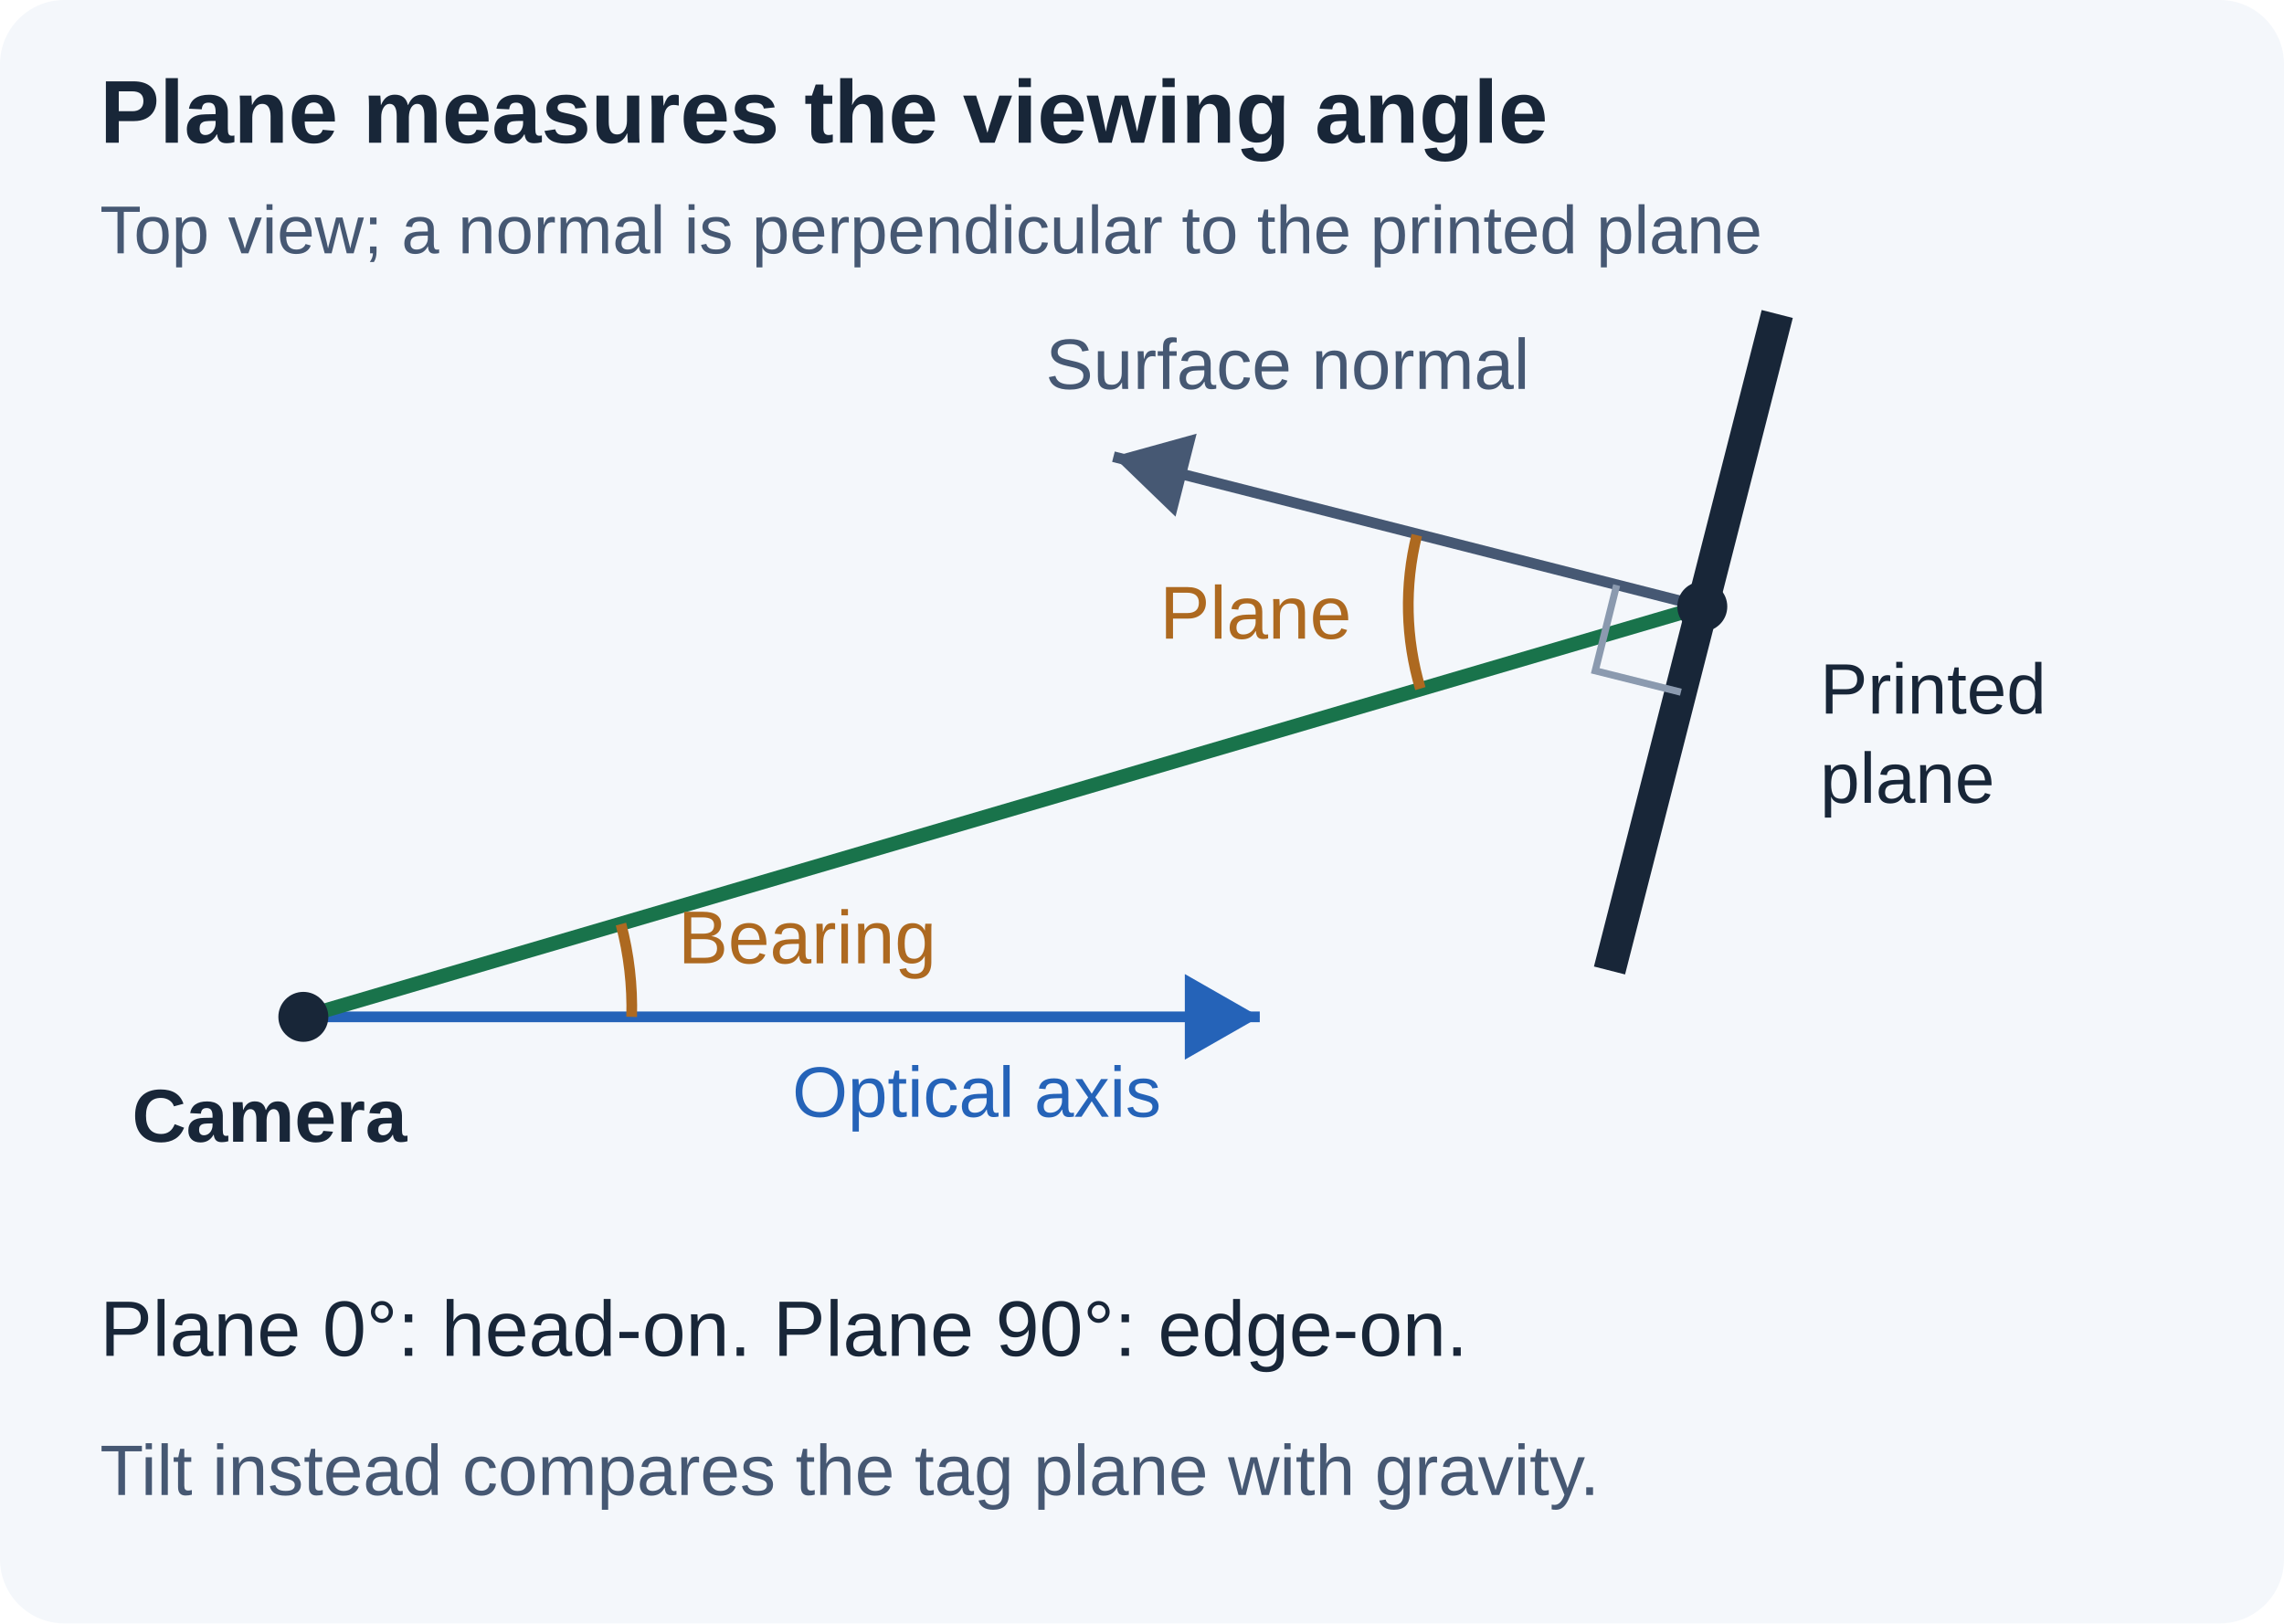
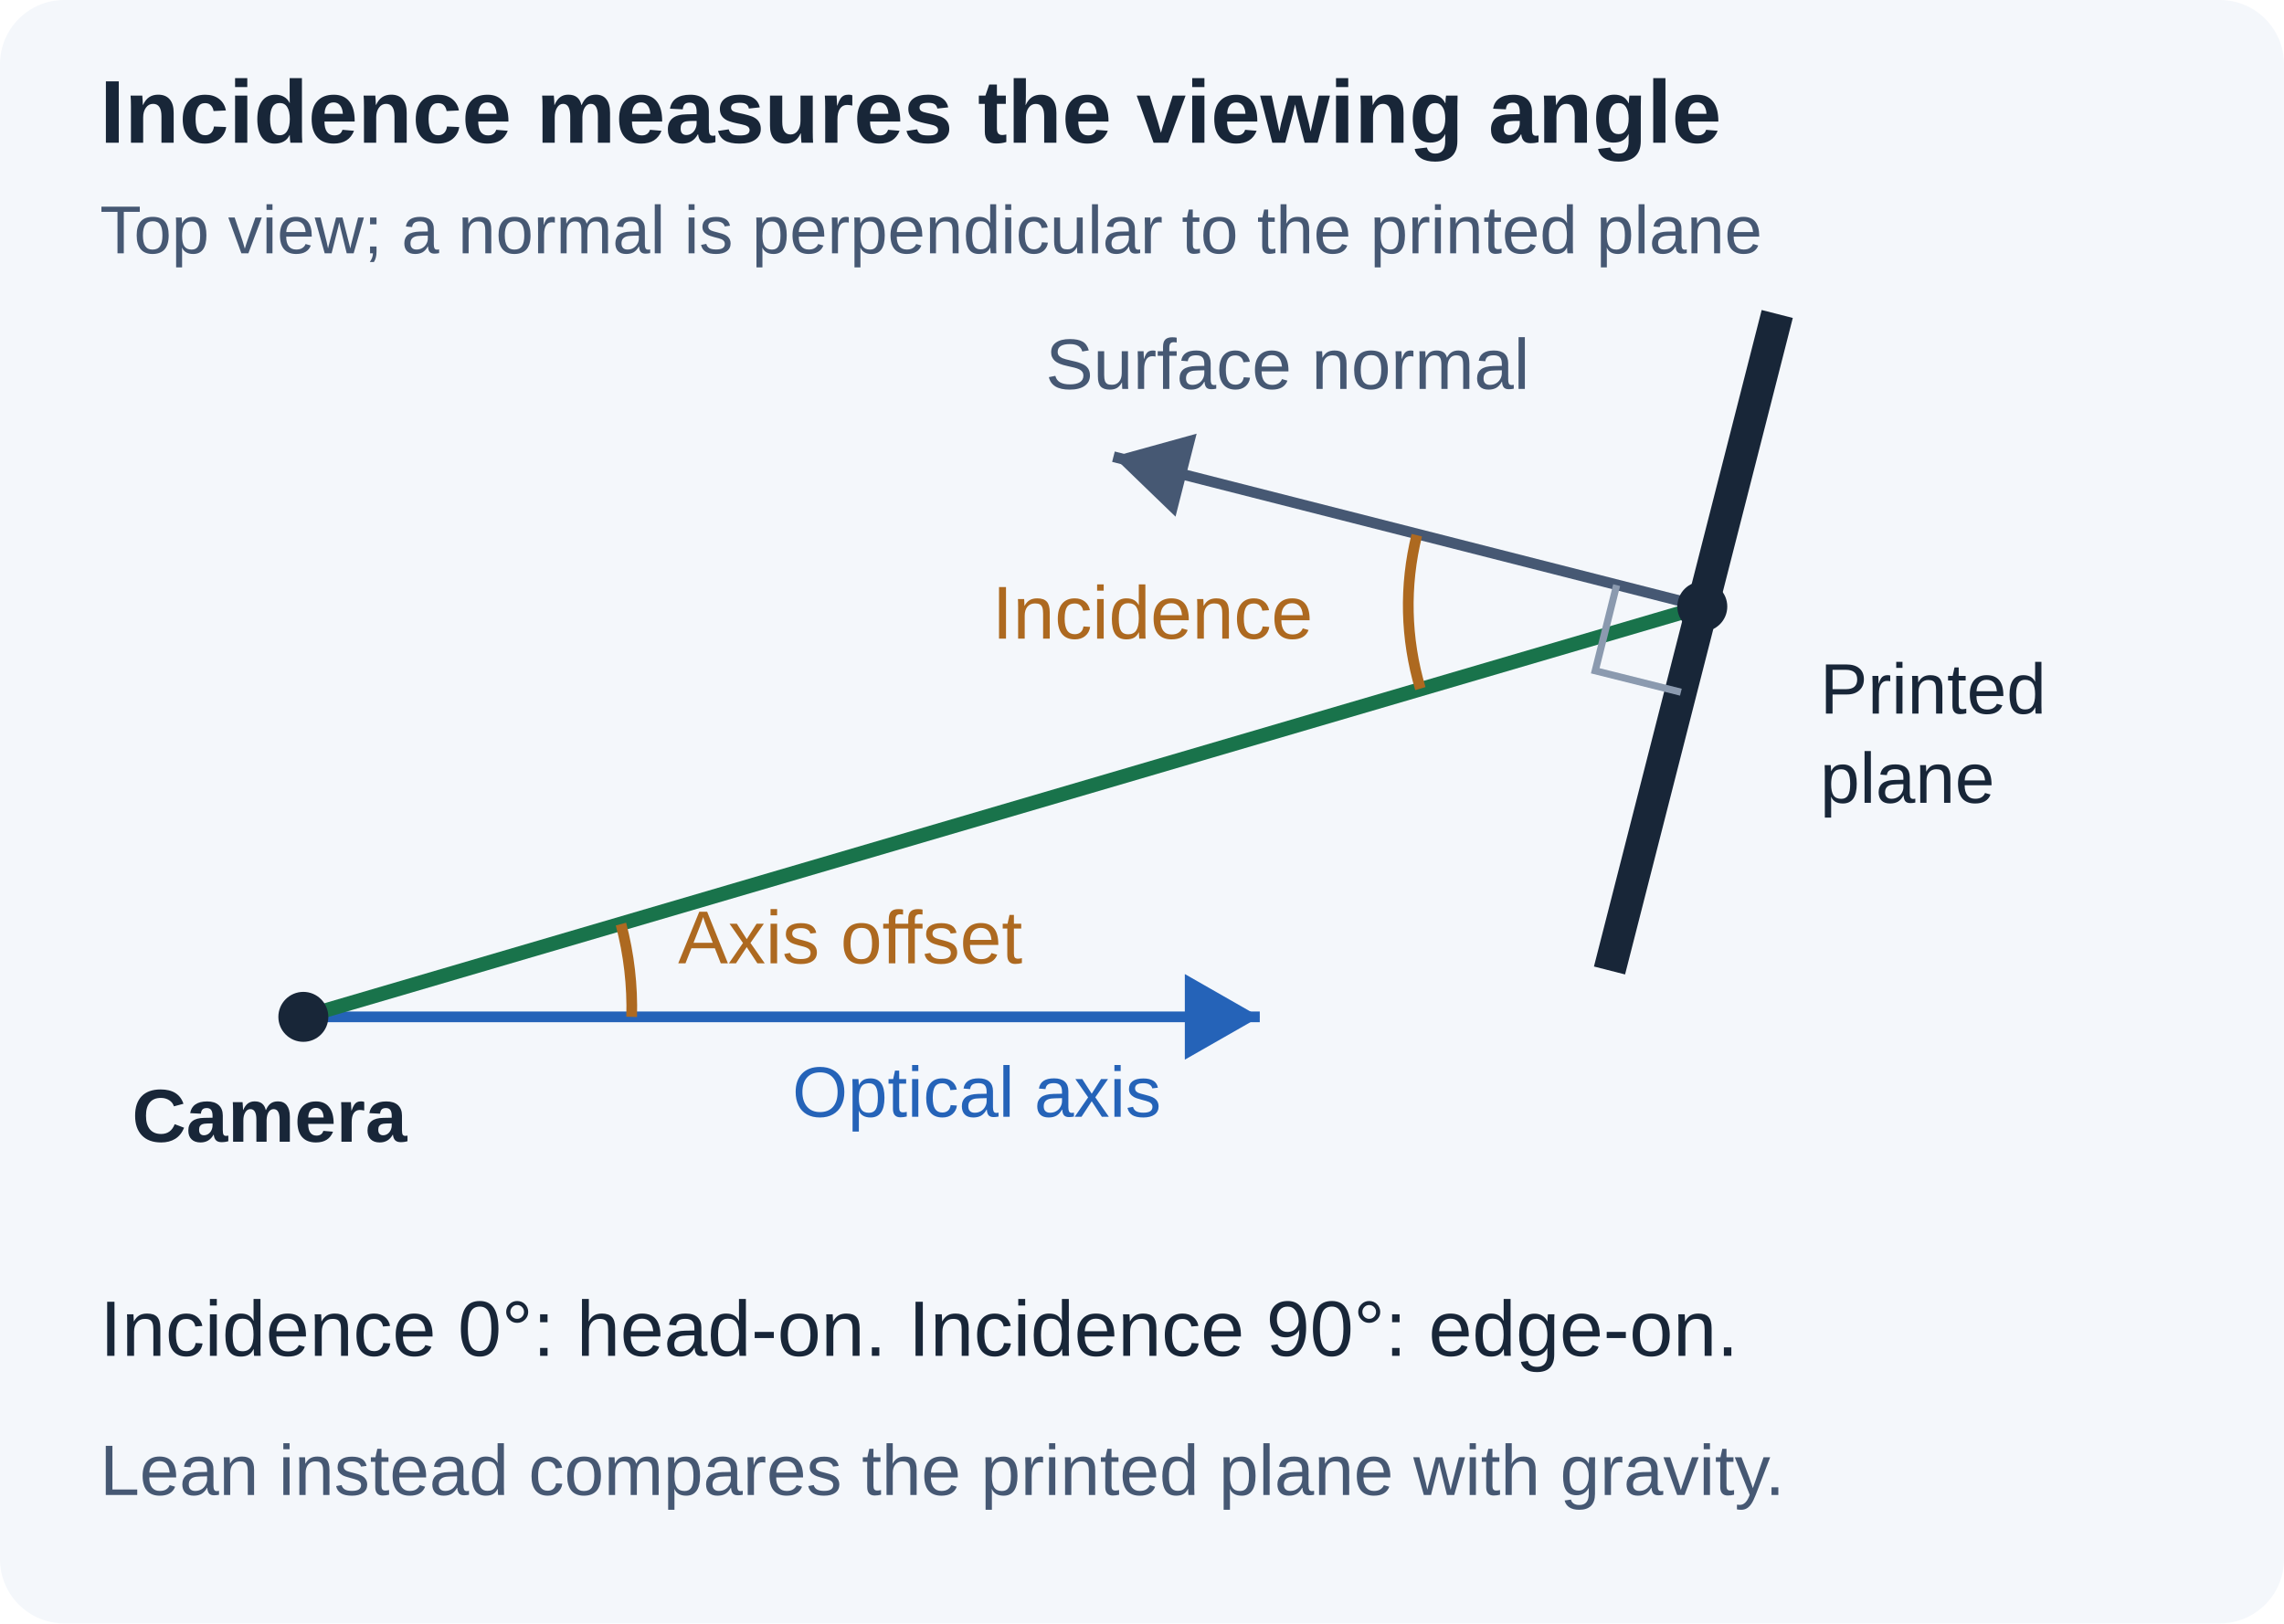
<svg xmlns="http://www.w3.org/2000/svg" width="640" height="455" viewBox="0 0 640 455" role="img" aria-labelledby="title desc">
  <defs>
    <marker id="blue" markerWidth="8" markerHeight="8" refX="7" refY="4" orient="auto">
      <path d="M0 0L7 4L0 8" fill="#2563b8" />
    </marker>
    <marker id="gray" markerWidth="8" markerHeight="8" refX="7" refY="4" orient="auto">
      <path d="M0 0L7 4L0 8" fill="#465873" />
    </marker>
  </defs>
  <rect width="640" height="455" rx="18" fill="#f4f7fb" />
  <g font-family="-apple-system,BlinkMacSystemFont,Arial,sans-serif" fill="#182638">
-     <text x="28" y="40" font-size="25" font-weight="700">Plane measures the viewing angle</text>
+     <text x="28" y="40" font-size="25" font-weight="700">Incidence measures the viewing angle</text>
    <text x="28" y="71" font-size="19" fill="#465873">Top view; a normal is perpendicular to the printed plane</text>
    <path d="M85 285H353" stroke="#2563b8" stroke-width="3" marker-end="url(#blue)" />
    <path d="M85 285L477 170" stroke="#19734b" stroke-width="4" />
    <path d="M477 170L312 128" stroke="#465873" stroke-width="3" marker-end="url(#gray)" />
    <path d="M451 272L498 88" stroke="#182638" stroke-width="9" />
    <path d="M471 194L447 188L453 164" fill="none" stroke="#8b9aaf" stroke-width="2" />
    <path d="M397 150A82 82 0 0 0 398 193" stroke="#ad6920" stroke-width="3" fill="none" />
    <path d="M177 285A92 92 0 0 0 174 259" stroke="#ad6920" stroke-width="3" fill="none" />
    <circle cx="85" cy="285" r="7" fill="#182638" />
    <circle cx="477" cy="170" r="7" fill="#182638" />
    <text x="37" y="320" font-size="21" font-weight="600">Camera</text>
    <text x="222" y="313" font-size="20" fill="#2563b8">Optical axis</text>
-     <text x="190" y="270" font-size="21" fill="#ad6920">Bearing</text>
-     <text x="325" y="179" font-size="21" fill="#ad6920">Plane</text>
+     <text x="190" y="270" font-size="21" fill="#ad6920">Axis offset</text>
+     <text x="278" y="179" font-size="21" fill="#ad6920">Incidence</text>
    <text x="293" y="109" font-size="20" fill="#465873">Surface normal</text>
    <text x="510" y="200" font-size="20">Printed</text>
    <text x="510" y="225" font-size="20">plane</text>
-     <text x="28" y="380" font-size="22">Plane 0°: head-on. Plane 90°: edge-on.</text>
-     <text x="28" y="419" font-size="20" fill="#465873">Tilt instead compares the tag plane with gravity.</text>
+     <text x="28" y="380" font-size="22">Incidence 0°: head-on. Incidence 90°: edge-on.</text>
+     <text x="28" y="419" font-size="20" fill="#465873">Lean instead compares the printed plane with gravity.</text>
  </g>
</svg>
